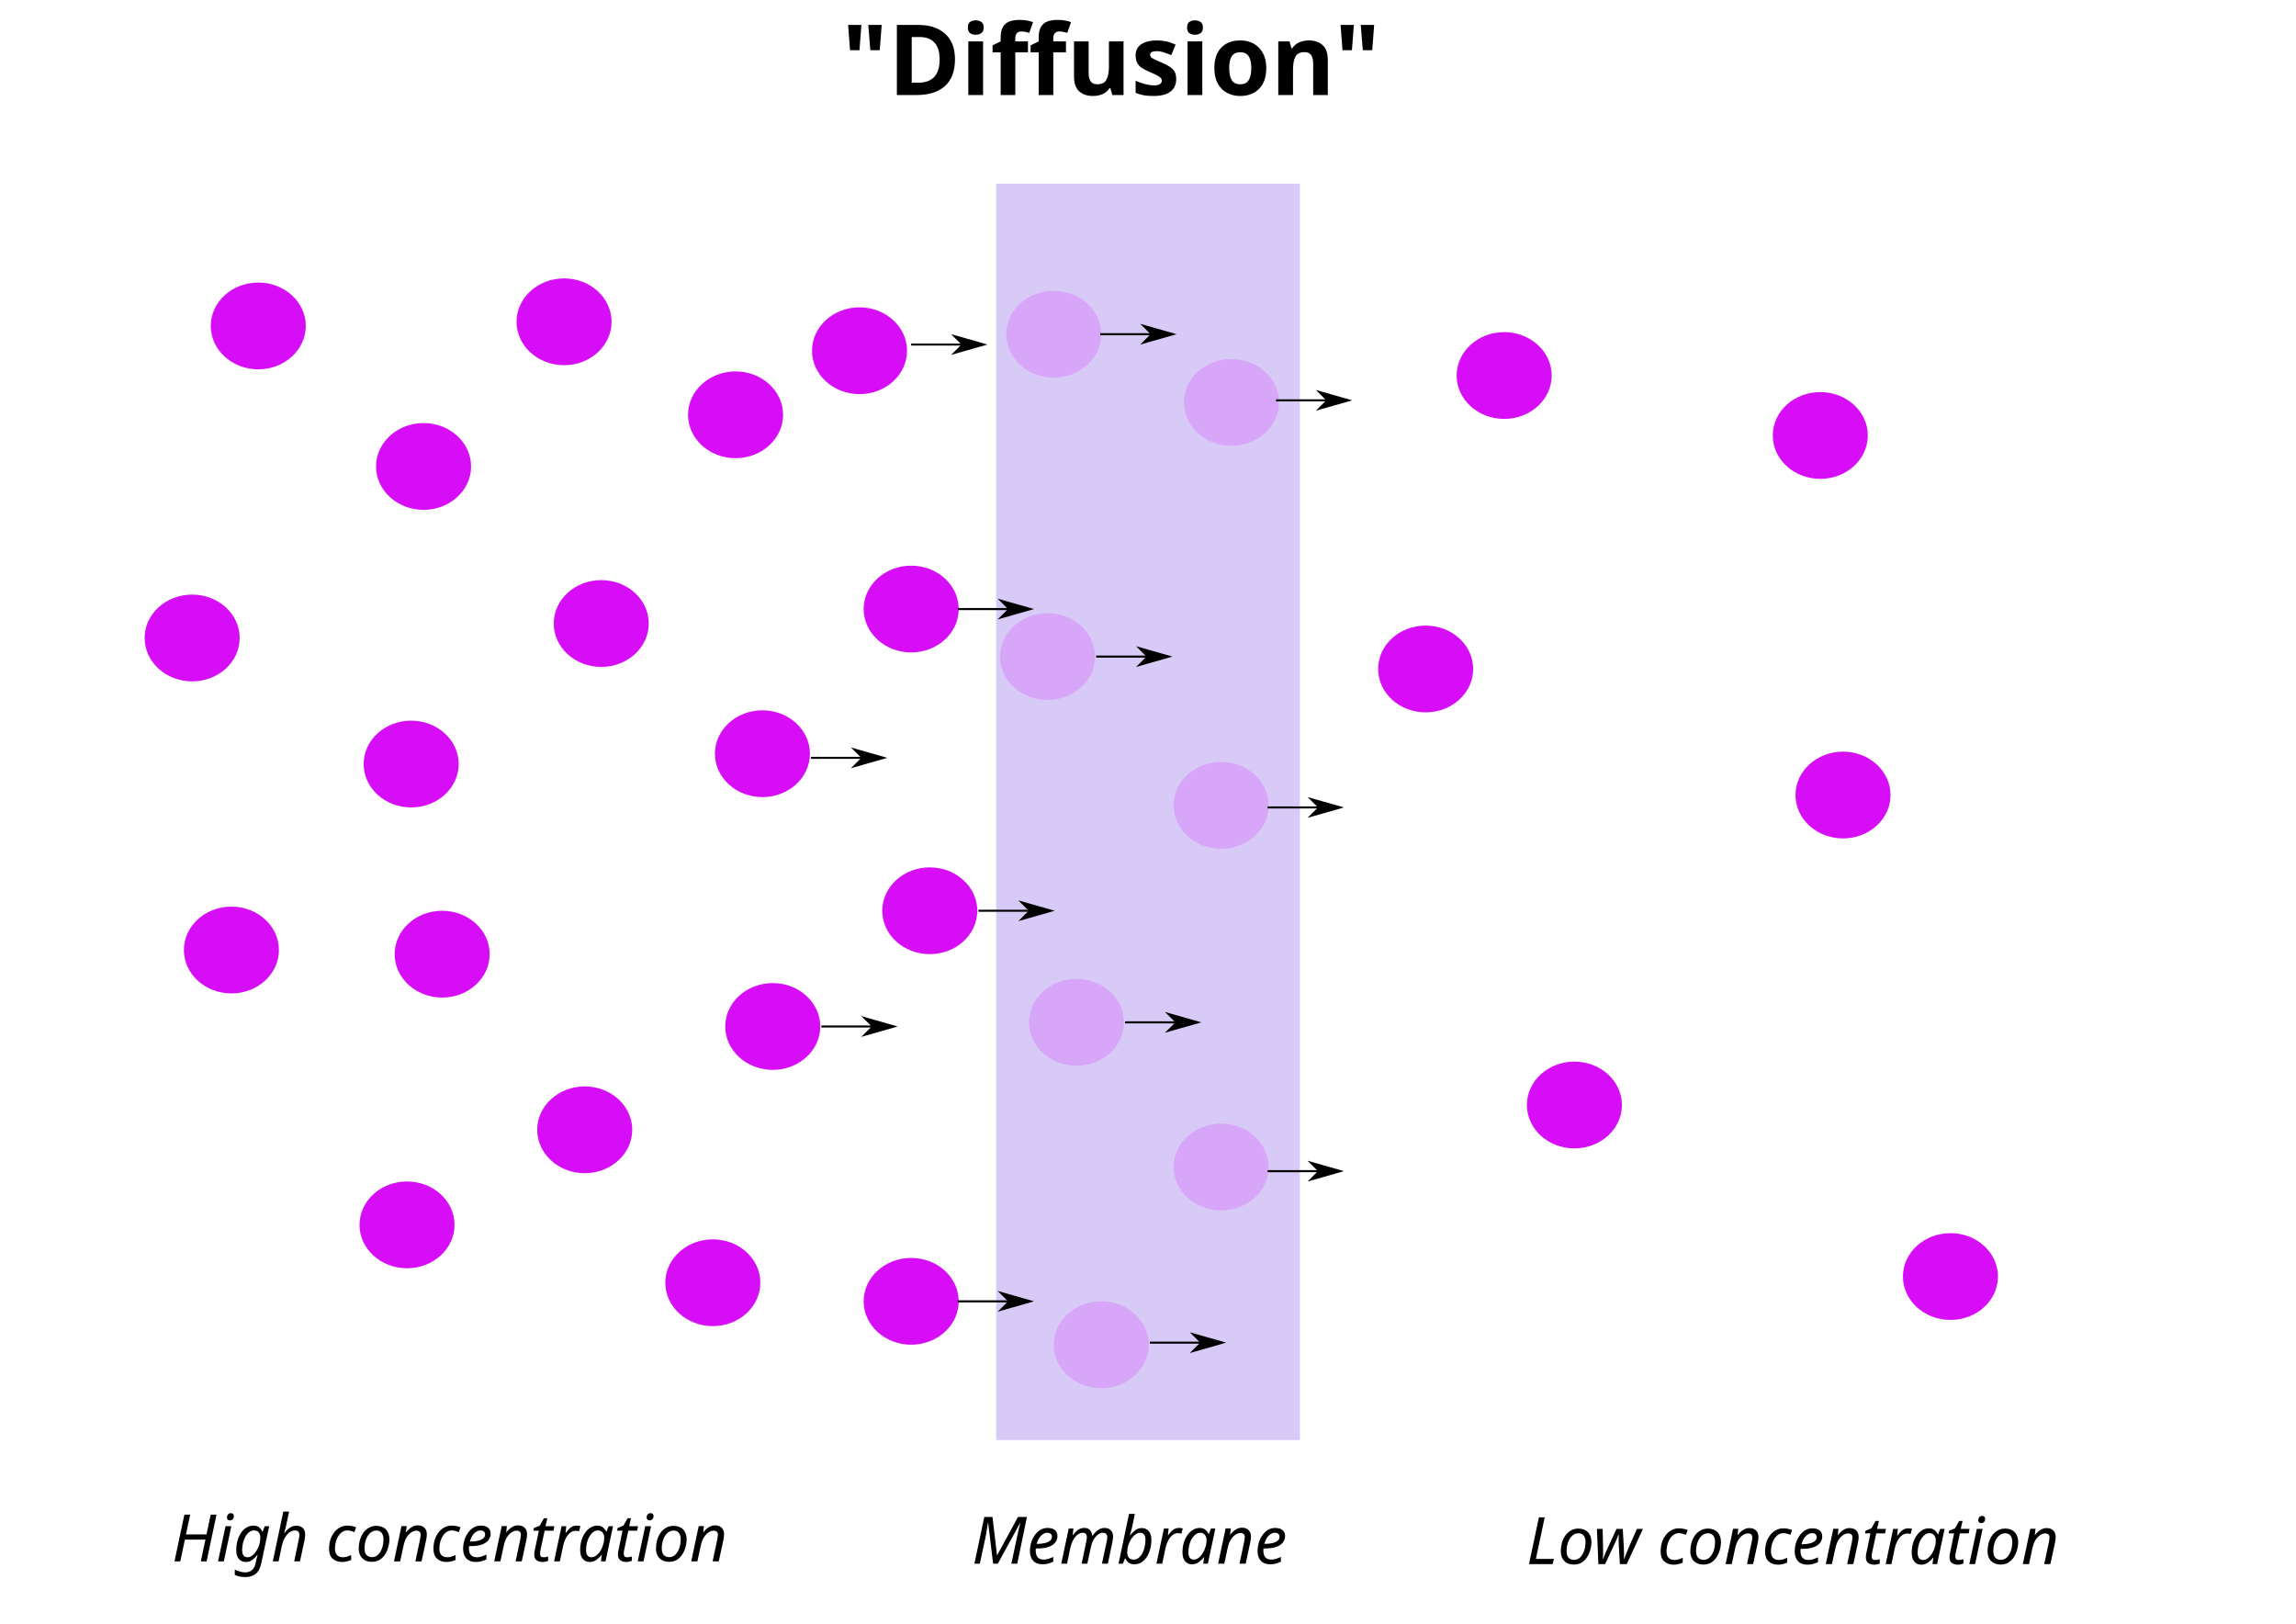
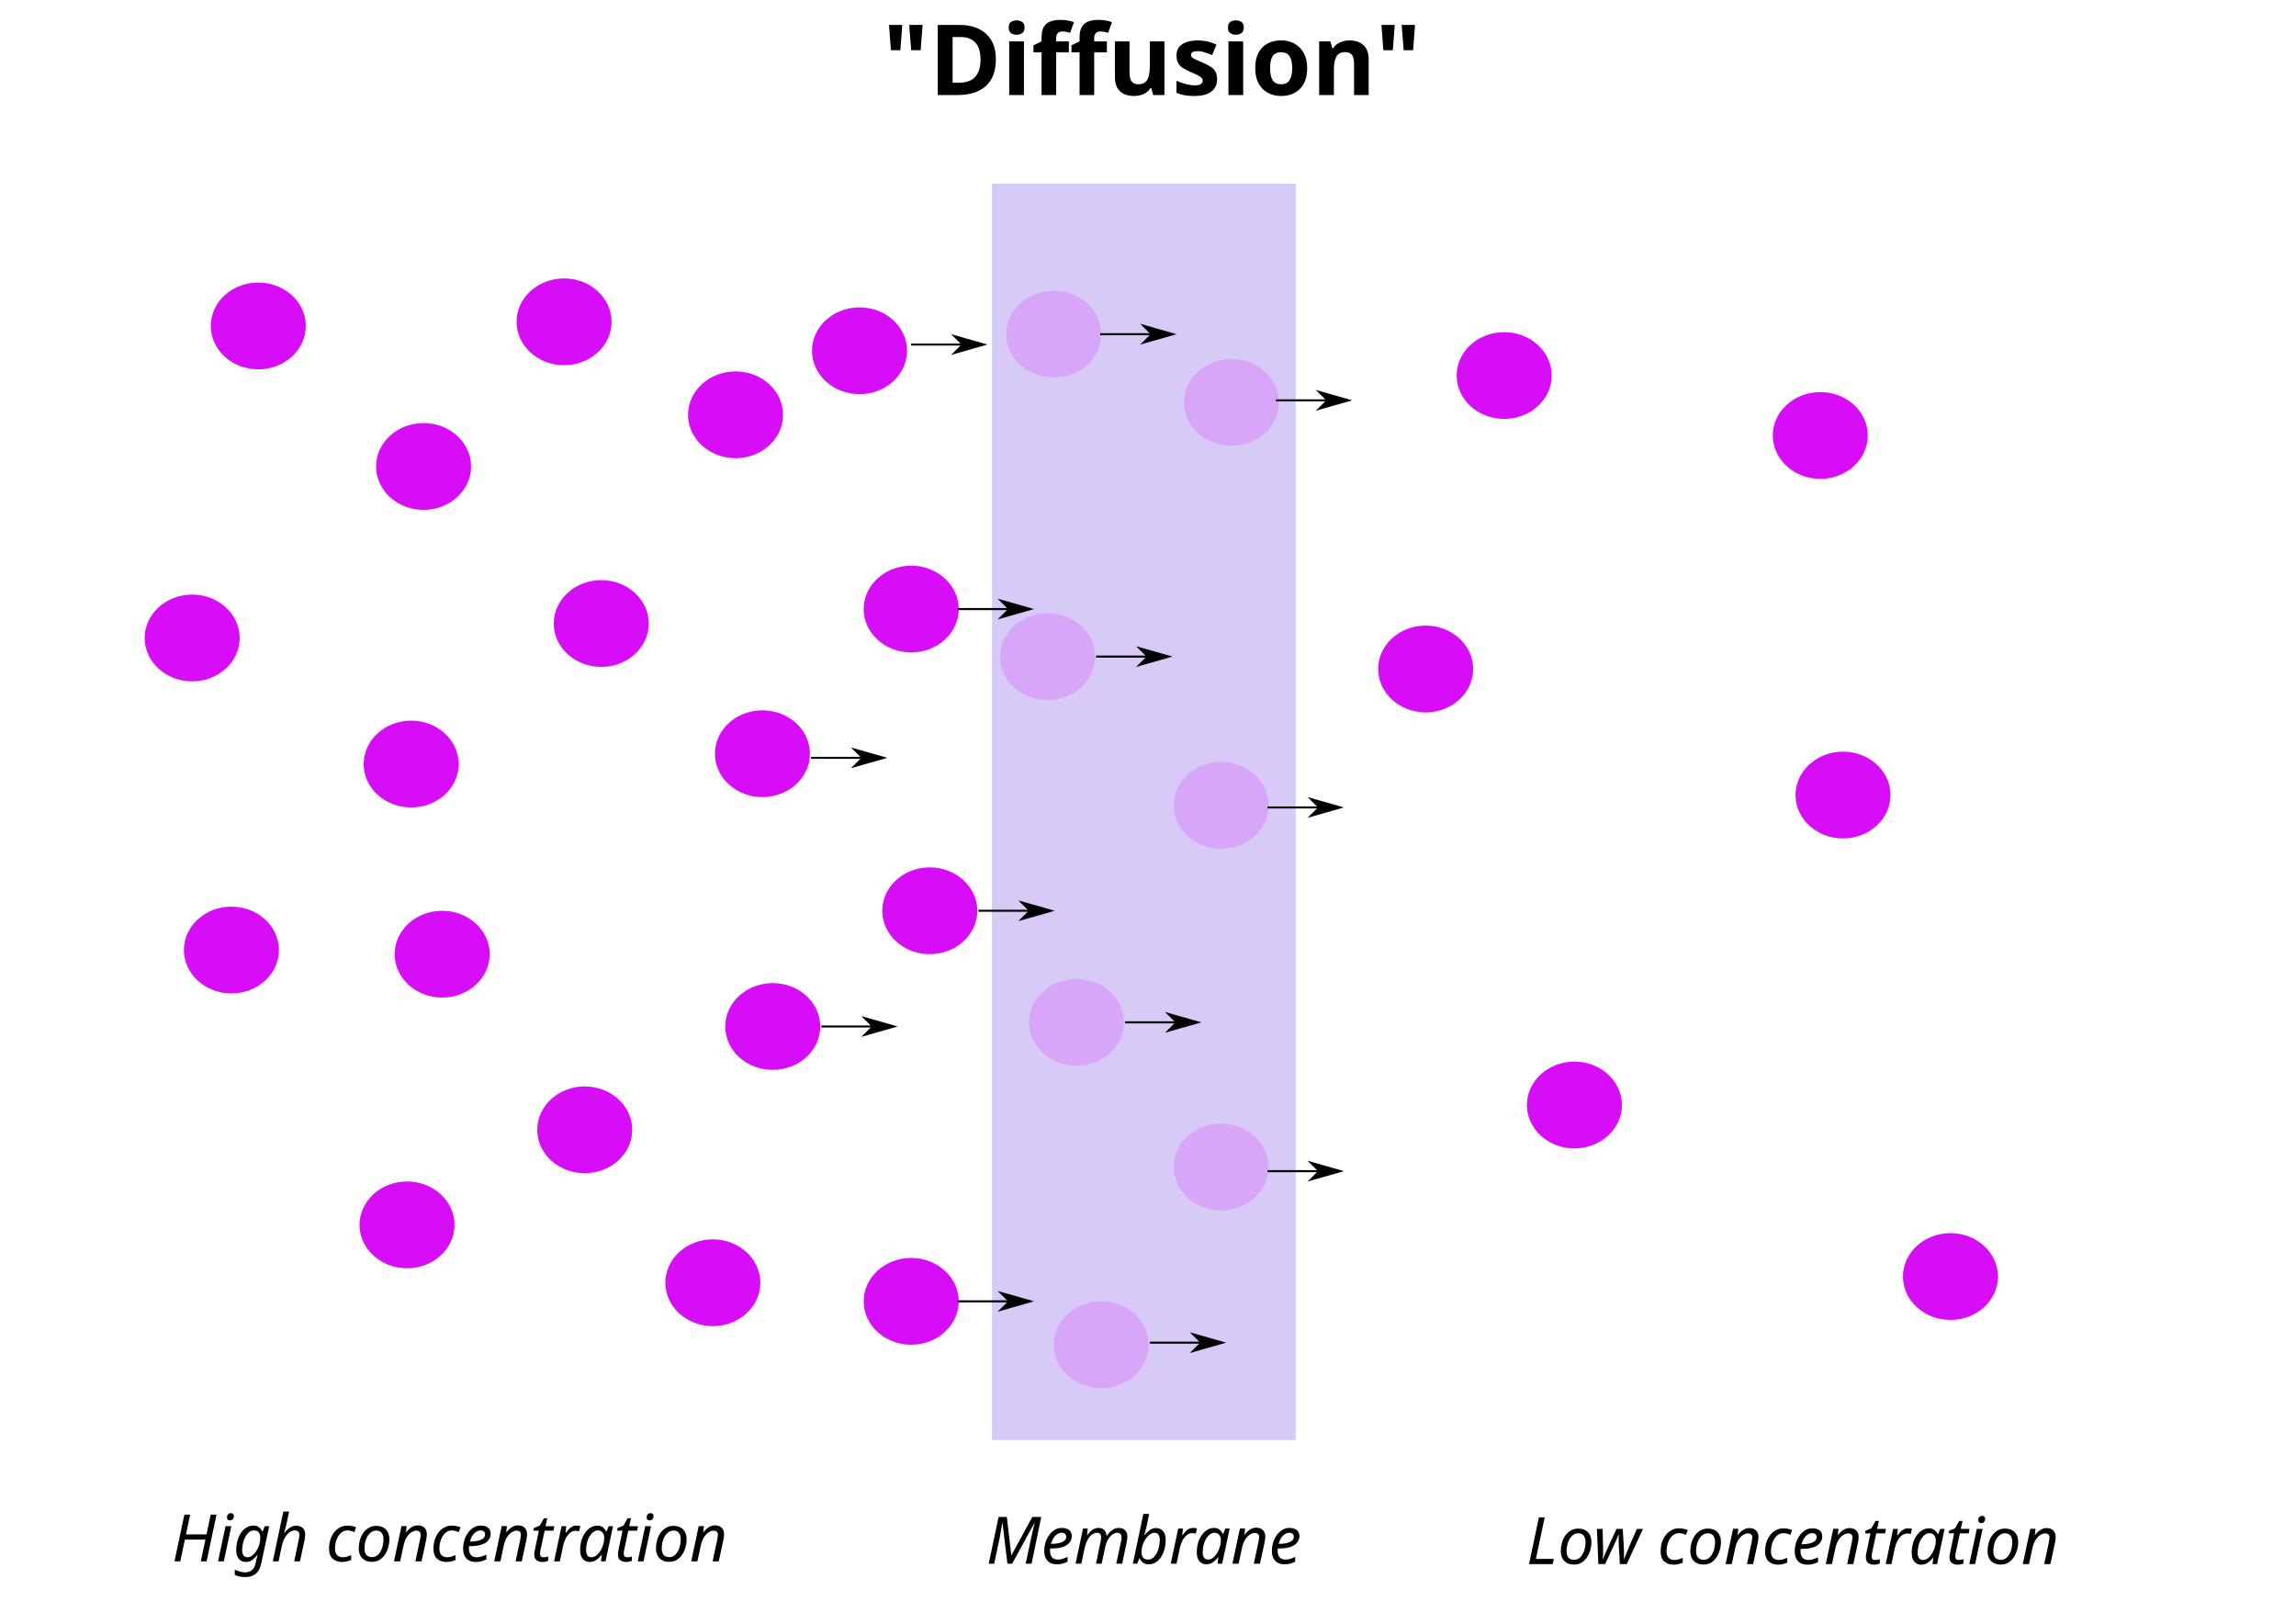
<svg xmlns="http://www.w3.org/2000/svg" width="297mm" height="210mm" viewBox="0 0 297 210" version="1.1" id="svg8">
  <defs id="defs2">
    <marker orient="auto" refY="0.0" refX="0.0" id="Arrow1Lend" style="overflow:visible;">
      <path id="path1287" d="M 0.0,0.0 L 5.0,-5.0 L -12.5,0.0 L 5.0,5.0 L 0.0,0.0 z " style="fill-rule:evenodd;stroke:#000000;stroke-width:1pt;stroke-opacity:1;fill:#000000;fill-opacity:1" transform="scale(0.8) rotate(180) translate(12.5,0)" />
    </marker>
    <marker orient="auto" refY="0" refX="0" id="Arrow1Lend-4" style="overflow:visible">
      <path id="path1287-2" d="M 0,0 5,-5 -12.5,0 5,5 Z" style="fill:#000000;fill-opacity:1;fill-rule:evenodd;stroke:#000000;stroke-width:1pt;stroke-opacity:1" transform="matrix(-0.8,0,0,-0.8,-10,0)" />
    </marker>
    <marker orient="auto" refY="0" refX="0" id="Arrow1Lend-0" style="overflow:visible">
      <path id="path1287-1" d="M 0,0 5,-5 -12.5,0 5,5 Z" style="fill:#000000;fill-opacity:1;fill-rule:evenodd;stroke:#000000;stroke-width:1pt;stroke-opacity:1" transform="matrix(-0.8,0,0,-0.8,-10,0)" />
    </marker>
    <marker orient="auto" refY="0" refX="0" id="Arrow1Lend-6" style="overflow:visible">
      <path id="path1287-7" d="M 0,0 5,-5 -12.5,0 5,5 Z" style="fill:#000000;fill-opacity:1;fill-rule:evenodd;stroke:#000000;stroke-width:1pt;stroke-opacity:1" transform="matrix(-0.8,0,0,-0.8,-10,0)" />
    </marker>
    <marker orient="auto" refY="0" refX="0" id="Arrow1Lend-9" style="overflow:visible">
      <path id="path1287-4" d="M 0,0 5,-5 -12.5,0 5,5 Z" style="fill:#000000;fill-opacity:1;fill-rule:evenodd;stroke:#000000;stroke-width:1pt;stroke-opacity:1" transform="matrix(-0.8,0,0,-0.8,-10,0)" />
    </marker>
    <marker orient="auto" refY="0" refX="0" id="Arrow1Lend-7" style="overflow:visible">
      <path id="path1287-43" d="M 0,0 5,-5 -12.5,0 5,5 Z" style="fill:#000000;fill-opacity:1;fill-rule:evenodd;stroke:#000000;stroke-width:1pt;stroke-opacity:1" transform="matrix(-0.8,0,0,-0.8,-10,0)" />
    </marker>
    <marker orient="auto" refY="0" refX="0" id="Arrow1Lend-75" style="overflow:visible">
      <path id="path1287-17" d="M 0,0 5,-5 -12.5,0 5,5 Z" style="fill:#000000;fill-opacity:1;fill-rule:evenodd;stroke:#000000;stroke-width:1pt;stroke-opacity:1" transform="matrix(-0.8,0,0,-0.8,-10,0)" />
    </marker>
    <marker orient="auto" refY="0" refX="0" id="Arrow1Lend-42" style="overflow:visible">
      <path id="path1287-15" d="M 0,0 5,-5 -12.5,0 5,5 Z" style="fill:#000000;fill-opacity:1;fill-rule:evenodd;stroke:#000000;stroke-width:1pt;stroke-opacity:1" transform="matrix(-0.8,0,0,-0.8,-10,0)" />
    </marker>
    <marker orient="auto" refY="0" refX="0" id="Arrow1Lend-3" style="overflow:visible">
      <path id="path1287-0" d="M 0,0 5,-5 -12.5,0 5,5 Z" style="fill:#000000;fill-opacity:1;fill-rule:evenodd;stroke:#000000;stroke-width:1pt;stroke-opacity:1" transform="matrix(-0.8,0,0,-0.8,-10,0)" />
    </marker>
    <marker orient="auto" refY="0" refX="0" id="Arrow1Lend-2" style="overflow:visible">
      <path id="path1287-21" d="M 0,0 5,-5 -12.5,0 5,5 Z" style="fill:#000000;fill-opacity:1;fill-rule:evenodd;stroke:#000000;stroke-width:1pt;stroke-opacity:1" transform="matrix(-0.8,0,0,-0.8,-10,0)" />
    </marker>
    <marker orient="auto" refY="0" refX="0" id="Arrow1Lend-96" style="overflow:visible">
      <path id="path1287-00" d="M 0,0 5,-5 -12.5,0 5,5 Z" style="fill:#000000;fill-opacity:1;fill-rule:evenodd;stroke:#000000;stroke-width:1pt;stroke-opacity:1" transform="matrix(-0.8,0,0,-0.8,-10,0)" />
    </marker>
    <marker orient="auto" refY="0" refX="0" id="Arrow1Lend-33" style="overflow:visible">
      <path id="path1287-49" d="M 0,0 5,-5 -12.5,0 5,5 Z" style="fill:#000000;fill-opacity:1;fill-rule:evenodd;stroke:#000000;stroke-width:1pt;stroke-opacity:1" transform="matrix(-0.8,0,0,-0.8,-10,0)" />
    </marker>
    <marker orient="auto" refY="0" refX="0" id="Arrow1Lend-69" style="overflow:visible">
      <path id="path1287-8" d="M 0,0 5,-5 -12.5,0 5,5 Z" style="fill:#000000;fill-opacity:1;fill-rule:evenodd;stroke:#000000;stroke-width:1pt;stroke-opacity:1" transform="matrix(-0.8,0,0,-0.8,-10,0)" />
    </marker>
  </defs>
  <g id="layer1" transform="translate(0,-87)">
-     <rect style="opacity:1;fill:#d8caf7;fill-opacity:1;stroke:none;stroke-width:2.3;stroke-linecap:square;stroke-linejoin:miter;stroke-miterlimit:4;stroke-dasharray:none;stroke-dashoffset:0;stroke-opacity:1;paint-order:markers fill stroke" id="rect815" width="39.289" height="162.5" x="128.856" y="110.75" />
+     <rect style="opacity:1;fill:#d8caf7;fill-opacity:1;stroke:none;stroke-width:2.3;stroke-linecap:square;stroke-linejoin:miter;stroke-miterlimit:4;stroke-dasharray:none;stroke-dashoffset:0;stroke-opacity:1;paint-order:markers fill stroke" id="rect815" width="39.289" height="162.5" x="128.321" y="110.75" />
    <ellipse style="opacity:1;fill:#d80df7;fill-opacity:1;stroke:none;stroke-width:2.3;stroke-linecap:square;stroke-linejoin:miter;stroke-miterlimit:4;stroke-dasharray:none;stroke-dashoffset:0;stroke-opacity:1;paint-order:markers fill stroke" id="path817" cx="33.409" cy="129.155" rx="6.147" ry="5.613" />
    <ellipse style="opacity:1;fill:#d80df7;fill-opacity:1;stroke:none;stroke-width:2.3;stroke-linecap:square;stroke-linejoin:miter;stroke-miterlimit:4;stroke-dasharray:none;stroke-dashoffset:0;stroke-opacity:1;paint-order:markers fill stroke" id="path817-2" cx="54.79" cy="147.329" rx="6.147" ry="5.613" />
    <ellipse style="opacity:1;fill:#d80df7;fill-opacity:1;stroke:none;stroke-width:2.3;stroke-linecap:square;stroke-linejoin:miter;stroke-miterlimit:4;stroke-dasharray:none;stroke-dashoffset:0;stroke-opacity:1;paint-order:markers fill stroke" id="path817-2-8" cx="53.187" cy="185.816" rx="6.147" ry="5.613" />
    <ellipse style="opacity:1;fill:#d80df7;fill-opacity:1;stroke:none;stroke-width:2.3;stroke-linecap:square;stroke-linejoin:miter;stroke-miterlimit:4;stroke-dasharray:none;stroke-dashoffset:0;stroke-opacity:1;paint-order:markers fill stroke" id="path817-2-8-4" cx="57.196" cy="210.405" rx="6.147" ry="5.613" />
    <ellipse style="opacity:1;fill:#d80df7;fill-opacity:1;stroke:none;stroke-width:2.3;stroke-linecap:square;stroke-linejoin:miter;stroke-miterlimit:4;stroke-dasharray:none;stroke-dashoffset:0;stroke-opacity:1;paint-order:markers fill stroke" id="path817-2-8-4-2" cx="98.622" cy="184.48" rx="6.147" ry="5.613" />
    <ellipse style="opacity:1;fill:#d80df7;fill-opacity:1;stroke:none;stroke-width:2.3;stroke-linecap:square;stroke-linejoin:miter;stroke-miterlimit:4;stroke-dasharray:none;stroke-dashoffset:0;stroke-opacity:1;paint-order:markers fill stroke" id="path817-2-8-4-2-4" cx="99.959" cy="219.759" rx="6.147" ry="5.613" />
    <ellipse style="opacity:1;fill:#d80df7;fill-opacity:1;stroke:none;stroke-width:2.3;stroke-linecap:square;stroke-linejoin:miter;stroke-miterlimit:4;stroke-dasharray:none;stroke-dashoffset:0;stroke-opacity:1;paint-order:markers fill stroke" id="path817-2-8-4-2-4-6" cx="52.652" cy="245.417" rx="6.147" ry="5.613" />
    <ellipse style="opacity:1;fill:#d80df7;fill-opacity:1;stroke:none;stroke-width:2.3;stroke-linecap:square;stroke-linejoin:miter;stroke-miterlimit:4;stroke-dasharray:none;stroke-dashoffset:0;stroke-opacity:1;paint-order:markers fill stroke" id="path817-2-8-4-2-4-6-5" cx="95.148" cy="140.647" rx="6.147" ry="5.613" />
    <ellipse style="opacity:1;fill:#d80df7;fill-opacity:1;stroke:none;stroke-width:2.3;stroke-linecap:square;stroke-linejoin:miter;stroke-miterlimit:4;stroke-dasharray:none;stroke-dashoffset:0;stroke-opacity:1;paint-order:markers fill stroke" id="path817-2-8-4-2-4-6-5-8" cx="29.934" cy="209.87" rx="6.147" ry="5.613" />
    <ellipse style="opacity:1;fill:#d80df7;fill-opacity:1;stroke:none;stroke-width:2.3;stroke-linecap:square;stroke-linejoin:miter;stroke-miterlimit:4;stroke-dasharray:none;stroke-dashoffset:0;stroke-opacity:1;paint-order:markers fill stroke" id="path817-2-8-4-2-4-6-5-8-6" cx="92.208" cy="252.901" rx="6.147" ry="5.613" />
    <ellipse style="opacity:1;fill:#d80df7;fill-opacity:1;stroke:none;stroke-width:2.3;stroke-linecap:square;stroke-linejoin:miter;stroke-miterlimit:4;stroke-dasharray:none;stroke-dashoffset:0;stroke-opacity:1;paint-order:markers fill stroke" id="path817-2-8-4-2-4-6-5-8-6-5" cx="24.856" cy="169.512" rx="6.147" ry="5.613" />
    <ellipse style="opacity:1;fill:#d80df7;fill-opacity:1;stroke:none;stroke-width:2.3;stroke-linecap:square;stroke-linejoin:miter;stroke-miterlimit:4;stroke-dasharray:none;stroke-dashoffset:0;stroke-opacity:1;paint-order:markers fill stroke" id="path817-2-8-4-2-4-6-5-8-6-5-7" cx="117.866" cy="165.771" rx="6.147" ry="5.613" />
    <ellipse style="opacity:1;fill:#d80df7;fill-opacity:1;stroke:none;stroke-width:2.3;stroke-linecap:square;stroke-linejoin:miter;stroke-miterlimit:4;stroke-dasharray:none;stroke-dashoffset:0;stroke-opacity:1;paint-order:markers fill stroke" id="path817-2-8-4-2-4-6-5-8-6-5-7-7" cx="120.271" cy="204.792" rx="6.147" ry="5.613" />
    <ellipse style="opacity:1;fill:#d80df7;fill-opacity:1;stroke:none;stroke-width:2.3;stroke-linecap:square;stroke-linejoin:miter;stroke-miterlimit:4;stroke-dasharray:none;stroke-dashoffset:0;stroke-opacity:1;paint-order:markers fill stroke" id="path817-2-8-4-2-4-6-5-8-6-5-7-7-5" cx="117.866" cy="255.306" rx="6.147" ry="5.613" />
    <ellipse style="opacity:1;fill:#d80df7;fill-opacity:1;stroke:none;stroke-width:2.3;stroke-linecap:square;stroke-linejoin:miter;stroke-miterlimit:4;stroke-dasharray:none;stroke-dashoffset:0;stroke-opacity:1;paint-order:markers fill stroke" id="path817-2-8-4-2-4-6-5-8-6-5-7-7-5-8" cx="111.184" cy="132.362" rx="6.147" ry="5.613" />
    <ellipse style="opacity:1;fill:#d80df7;fill-opacity:1;stroke:none;stroke-width:2.3;stroke-linecap:square;stroke-linejoin:miter;stroke-miterlimit:4;stroke-dasharray:none;stroke-dashoffset:0;stroke-opacity:1;paint-order:markers fill stroke" id="path817-2-8-4-2-4-6-5-8-6-5-7-7-5-8-1" cx="77.775" cy="167.642" rx="6.147" ry="5.613" />
    <ellipse style="opacity:1;fill:#d80df7;fill-opacity:1;stroke:none;stroke-width:2.3;stroke-linecap:square;stroke-linejoin:miter;stroke-miterlimit:4;stroke-dasharray:none;stroke-dashoffset:0;stroke-opacity:1;paint-order:markers fill stroke" id="path817-2-8-4-2-4-6-5-8-6-5-7-7-5-8-1-3" cx="75.637" cy="233.123" rx="6.147" ry="5.613" />
    <ellipse style="opacity:1;fill:#d80df7;fill-opacity:1;stroke:none;stroke-width:2.3;stroke-linecap:square;stroke-linejoin:miter;stroke-miterlimit:4;stroke-dasharray:none;stroke-dashoffset:0;stroke-opacity:1;paint-order:markers fill stroke" id="path817-2-8-4-2-4-6-5-8-6-5-7-7-5-8-1-3-4" cx="72.965" cy="128.62" rx="6.147" ry="5.613" />
    <ellipse style="opacity:1;fill:#d80df7;fill-opacity:1;stroke:none;stroke-width:2.3;stroke-linecap:square;stroke-linejoin:miter;stroke-miterlimit:4;stroke-dasharray:none;stroke-dashoffset:0;stroke-opacity:1;paint-order:markers fill stroke" id="path817-2-8-4-2-4-6-5-8-6-5-7-5" cx="184.416" cy="173.521" rx="6.147" ry="5.613" />
    <ellipse style="opacity:1;fill:#d80df7;fill-opacity:1;stroke:none;stroke-width:2.3;stroke-linecap:square;stroke-linejoin:miter;stroke-miterlimit:4;stroke-dasharray:none;stroke-dashoffset:0;stroke-opacity:1;paint-order:markers fill stroke" id="path817-2-8-4-2-4-6-5-8-6-5-7-5-8" cx="203.659" cy="229.915" rx="6.147" ry="5.613" />
    <ellipse style="opacity:1;fill:#d80df7;fill-opacity:1;stroke:none;stroke-width:2.3;stroke-linecap:square;stroke-linejoin:miter;stroke-miterlimit:4;stroke-dasharray:none;stroke-dashoffset:0;stroke-opacity:1;paint-order:markers fill stroke" id="path817-2-8-4-2-4-6-5-8-6-5-7-5-8-8" cx="238.404" cy="189.825" rx="6.147" ry="5.613" />
    <ellipse style="opacity:1;fill:#d80df7;fill-opacity:1;stroke:none;stroke-width:2.3;stroke-linecap:square;stroke-linejoin:miter;stroke-miterlimit:4;stroke-dasharray:none;stroke-dashoffset:0;stroke-opacity:1;paint-order:markers fill stroke" id="path817-2-8-4-2-4-6-5-8-6-5-7-5-8-8-6" cx="235.464" cy="143.32" rx="6.147" ry="5.613" />
    <ellipse style="opacity:1;fill:#d80df7;fill-opacity:1;stroke:none;stroke-width:2.3;stroke-linecap:square;stroke-linejoin:miter;stroke-miterlimit:4;stroke-dasharray:none;stroke-dashoffset:0;stroke-opacity:1;paint-order:markers fill stroke" id="path817-2-8-4-2-4-6-5-8-6-5-7-5-8-8-6-8" cx="194.572" cy="135.569" rx="6.147" ry="5.613" />
    <ellipse style="opacity:1;fill:#d80df7;fill-opacity:1;stroke:none;stroke-width:2.3;stroke-linecap:square;stroke-linejoin:miter;stroke-miterlimit:4;stroke-dasharray:none;stroke-dashoffset:0;stroke-opacity:1;paint-order:markers fill stroke" id="path817-2-8-4-2-4-6-5-8-6-5-7-5-8-8-6-8-2" cx="252.302" cy="252.099" rx="6.147" ry="5.613" />
    <text xml:space="preserve" style="font-style:normal;font-weight:normal;font-size:8.467px;line-height:1.25;font-family:sans-serif;letter-spacing:0px;word-spacing:0px;fill:#000000;fill-opacity:1;stroke:none;stroke-width:0.212;stroke-opacity:1;" x="22.211" y="288.937" id="text1181">
-       <tspan id="tspan1179" x="22.211" y="288.937" style="stroke-width:0.212;-inkscape-font-specification:'sans-serif Italic';font-family:sans-serif;font-weight:normal;font-style:italic;font-stretch:normal;font-variant:normal;stroke:none;stroke-opacity:1;">High concentration</tspan>
+       <tspan id="tspan1179" x="22.211" y="288.937" style="stroke-width:0.212;-inkscape-font-specification:'Ubuntu Italic';font-family:Ubuntu;font-weight:normal;font-style:italic;font-stretch:normal;font-variant:normal;stroke:none;stroke-opacity:1">High concentration</tspan>
    </text>
    <text xml:space="preserve" style="font-style:normal;font-weight:normal;font-size:8.467px;line-height:1.25;font-family:sans-serif;letter-spacing:0px;word-spacing:0px;fill:#000000;fill-opacity:1;stroke:none;stroke-width:0.212" x="197.44" y="289.288" id="text1185">
-       <tspan id="tspan1183" x="197.44" y="289.288" style="stroke-width:0.212;-inkscape-font-specification:'sans-serif Italic';font-family:sans-serif;font-weight:normal;font-style:italic;font-stretch:normal;font-variant:normal">Low concentration</tspan>
+       <tspan id="tspan1183" x="197.44" y="289.288" style="stroke-width:0.212;-inkscape-font-specification:'Ubuntu Italic';font-family:Ubuntu;font-weight:normal;font-style:italic;font-stretch:normal;font-variant:normal">Low concentration</tspan>
    </text>
-     <text xml:space="preserve" style="font-style:normal;font-weight:normal;font-size:8.467px;line-height:1.25;font-family:sans-serif;letter-spacing:0px;word-spacing:0px;fill:#000000;fill-opacity:1;stroke:none;stroke-width:0.212" x="125.701" y="289.237" id="text1189">
-       <tspan id="tspan1187" x="125.701" y="289.237" style="stroke-width:0.212;-inkscape-font-specification:'sans-serif Italic';font-family:sans-serif;font-weight:normal;font-style:italic;font-stretch:normal;font-variant:normal">Membrane</tspan>
+     <text xml:space="preserve" style="font-style:normal;font-weight:normal;font-size:8.467px;line-height:1.25;font-family:sans-serif;letter-spacing:0px;word-spacing:0px;fill:#000000;fill-opacity:1;stroke:none;stroke-width:0.212" x="127.55" y="289.237" id="text1189">
+       <tspan id="tspan1187" x="127.55" y="289.237" style="font-style:italic;font-variant:normal;font-weight:normal;font-stretch:normal;font-family:Ubuntu;-inkscape-font-specification:'Ubuntu Italic';stroke-width:0.212">Membrane</tspan>
    </text>
    <ellipse style="opacity:1;fill:#d80df7;fill-opacity:0.19;stroke:none;stroke-width:2.3;stroke-linecap:square;stroke-linejoin:miter;stroke-miterlimit:4;stroke-dasharray:none;stroke-dashoffset:0;stroke-opacity:1;paint-order:markers fill stroke" id="path817-2-8-4-2-4-6-5-8-6-5-7-5-3" cx="157.956" cy="191.161" rx="6.147" ry="5.613" />
    <ellipse style="opacity:1;fill:#d80df7;fill-opacity:0.19;stroke:none;stroke-width:2.3;stroke-linecap:square;stroke-linejoin:miter;stroke-miterlimit:4;stroke-dasharray:none;stroke-dashoffset:0;stroke-opacity:1;paint-order:markers fill stroke" id="path817-2-8-4-2-4-6-5-8-6-5-7-5-3-0" cx="139.247" cy="219.225" rx="6.147" ry="5.613" />
    <ellipse style="opacity:1;fill:#d80df7;fill-opacity:0.19;stroke:none;stroke-width:2.3;stroke-linecap:square;stroke-linejoin:miter;stroke-miterlimit:4;stroke-dasharray:none;stroke-dashoffset:0;stroke-opacity:1;paint-order:markers fill stroke" id="path817-2-8-4-2-4-6-5-8-6-5-7-5-3-0-0" cx="157.956" cy="237.933" rx="6.147" ry="5.613" />
    <ellipse style="opacity:1;fill:#d80df7;fill-opacity:0.19;stroke:none;stroke-width:2.3;stroke-linecap:square;stroke-linejoin:miter;stroke-miterlimit:4;stroke-dasharray:none;stroke-dashoffset:0;stroke-opacity:1;paint-order:markers fill stroke" id="path817-2-8-4-2-4-6-5-8-6-5-7-5-3-0-0-8" cx="135.506" cy="171.918" rx="6.147" ry="5.613" />
    <ellipse style="opacity:1;fill:#d80df7;fill-opacity:0.19;stroke:none;stroke-width:2.3;stroke-linecap:square;stroke-linejoin:miter;stroke-miterlimit:4;stroke-dasharray:none;stroke-dashoffset:0;stroke-opacity:1;paint-order:markers fill stroke" id="path817-2-8-4-2-4-6-5-8-6-5-7-5-3-0-0-7" cx="142.455" cy="260.919" rx="6.147" ry="5.613" />
    <ellipse style="opacity:1;fill:#d80df7;fill-opacity:0.19;stroke:none;stroke-width:2.3;stroke-linecap:square;stroke-linejoin:miter;stroke-miterlimit:4;stroke-dasharray:none;stroke-dashoffset:0;stroke-opacity:1;paint-order:markers fill stroke" id="path817-2-8-4-2-4-6-5-8-6-5-7-5-3-0-0-8-1" cx="159.293" cy="139.044" rx="6.147" ry="5.613" />
    <ellipse style="opacity:1;fill:#d80df7;fill-opacity:0.19;stroke:none;stroke-width:2.3;stroke-linecap:square;stroke-linejoin:miter;stroke-miterlimit:4;stroke-dasharray:none;stroke-dashoffset:0;stroke-opacity:1;paint-order:markers fill stroke" id="path817-2-8-4-2-4-6-5-8-6-5-7-5-3-0-0-8-5" cx="136.307" cy="130.224" rx="6.147" ry="5.613" />
-     <text id="text1280" y="99.29" x="108.878" style="font-style:normal;font-weight:normal;font-size:12.7px;line-height:1.25;font-family:sans-serif;letter-spacing:0px;word-spacing:0px;fill:#000000;fill-opacity:1;stroke:none;stroke-width:0.318" xml:space="preserve">
-       <tspan style="font-style:normal;font-variant:normal;font-weight:bold;font-stretch:normal;font-family:sans-serif;-inkscape-font-specification:'sans-serif Bold';stroke-width:0.318" y="99.29" x="108.878" id="tspan1278">"Diffusion"</tspan>
+     <text id="text1280" y="99.29" x="114.169" style="font-style:normal;font-weight:normal;font-size:12.7px;line-height:1.25;font-family:sans-serif;letter-spacing:0px;word-spacing:0px;fill:#000000;fill-opacity:1;stroke:none;stroke-width:0.318" xml:space="preserve">
+       <tspan style="font-style:normal;font-variant:normal;font-weight:bold;font-stretch:normal;font-family:Ubuntu;-inkscape-font-specification:'Ubuntu Bold';stroke-width:0.318" y="99.29" x="114.169" id="tspan1278">"Diffusion"</tspan>
    </text>
    <path style="fill:none;stroke:#000000;stroke-width:0.265;stroke-linecap:butt;stroke-linejoin:miter;stroke-opacity:1;fill-opacity:1;stroke-miterlimit:4;stroke-dasharray:none;marker-end:url(#Arrow1Lend)" d="m 117.866,131.56 c 9.354,0 9.354,0 9.354,0" id="path1282" />
    <path style="fill:none;fill-opacity:1;stroke:#000000;stroke-width:0.265;stroke-linecap:butt;stroke-linejoin:miter;stroke-miterlimit:4;stroke-dasharray:none;stroke-opacity:1;marker-end:url(#Arrow1Lend-4)" d="m 123.889,165.771 c 9.354,0 9.354,0 9.354,0" id="path1282-3" />
    <path style="fill:none;fill-opacity:1;stroke:#000000;stroke-width:0.265;stroke-linecap:butt;stroke-linejoin:miter;stroke-miterlimit:4;stroke-dasharray:none;stroke-opacity:1;marker-end:url(#Arrow1Lend-0)" d="m 126.562,204.792 c 9.354,0 9.354,0 9.354,0" id="path1282-0" />
    <path style="fill:none;fill-opacity:1;stroke:#000000;stroke-width:0.265;stroke-linecap:butt;stroke-linejoin:miter;stroke-miterlimit:4;stroke-dasharray:none;stroke-opacity:1;marker-end:url(#Arrow1Lend-6)" d="m 123.889,255.306 c 9.354,0 9.354,0 9.354,0" id="path1282-39" />
    <path style="fill:none;fill-opacity:1;stroke:#000000;stroke-width:0.265;stroke-linecap:butt;stroke-linejoin:miter;stroke-miterlimit:4;stroke-dasharray:none;stroke-opacity:1;marker-end:url(#Arrow1Lend-9)" d="m 148.746,260.651 c 9.354,0 9.354,0 9.354,0" id="path1282-8" />
    <path style="fill:none;fill-opacity:1;stroke:#000000;stroke-width:0.265;stroke-linecap:butt;stroke-linejoin:miter;stroke-miterlimit:4;stroke-dasharray:none;stroke-opacity:1;marker-end:url(#Arrow1Lend-7)" d="m 163.98,238.468 c 9.354,0 9.354,0 9.354,0" id="path1282-31" />
    <path style="fill:none;fill-opacity:1;stroke:#000000;stroke-width:0.265;stroke-linecap:butt;stroke-linejoin:miter;stroke-miterlimit:4;stroke-dasharray:none;stroke-opacity:1;marker-end:url(#Arrow1Lend-75)" d="m 145.538,219.225 c 9.354,0 9.354,0 9.354,0" id="path1282-7" />
    <path style="fill:none;fill-opacity:1;stroke:#000000;stroke-width:0.265;stroke-linecap:butt;stroke-linejoin:miter;stroke-miterlimit:4;stroke-dasharray:none;stroke-opacity:1;marker-end:url(#Arrow1Lend-42)" d="m 163.98,191.429 c 9.354,0 9.354,0 9.354,0" id="path1282-6" />
    <path style="fill:none;fill-opacity:1;stroke:#000000;stroke-width:0.265;stroke-linecap:butt;stroke-linejoin:miter;stroke-miterlimit:4;stroke-dasharray:none;stroke-opacity:1;marker-end:url(#Arrow1Lend-3)" d="m 141.797,171.918 c 9.354,0 9.354,0 9.354,0" id="path1282-1" />
    <path style="fill:none;fill-opacity:1;stroke:#000000;stroke-width:0.265;stroke-linecap:butt;stroke-linejoin:miter;stroke-miterlimit:4;stroke-dasharray:none;stroke-opacity:1;marker-end:url(#Arrow1Lend-2)" d="m 165.049,138.776 c 9.354,0 9.354,0 9.354,0" id="path1282-2" />
    <path style="fill:none;fill-opacity:1;stroke:#000000;stroke-width:0.265;stroke-linecap:butt;stroke-linejoin:miter;stroke-miterlimit:4;stroke-dasharray:none;stroke-opacity:1;marker-end:url(#Arrow1Lend-96)" d="m 142.331,130.224 c 9.354,0 9.354,0 9.354,0" id="path1282-61" />
    <path style="fill:none;fill-opacity:1;stroke:#000000;stroke-width:0.265;stroke-linecap:butt;stroke-linejoin:miter;stroke-miterlimit:4;stroke-dasharray:none;stroke-opacity:1;marker-end:url(#Arrow1Lend-33)" d="m 104.913,185.014 c 9.354,0 9.354,0 9.354,0" id="path1282-28" />
    <path style="fill:none;fill-opacity:1;stroke:#000000;stroke-width:0.265;stroke-linecap:butt;stroke-linejoin:miter;stroke-miterlimit:4;stroke-dasharray:none;stroke-opacity:1;marker-end:url(#Arrow1Lend-69)" d="m 106.25,219.759 c 9.354,0 9.354,0 9.354,0" id="path1282-74" />
  </g>
</svg>
